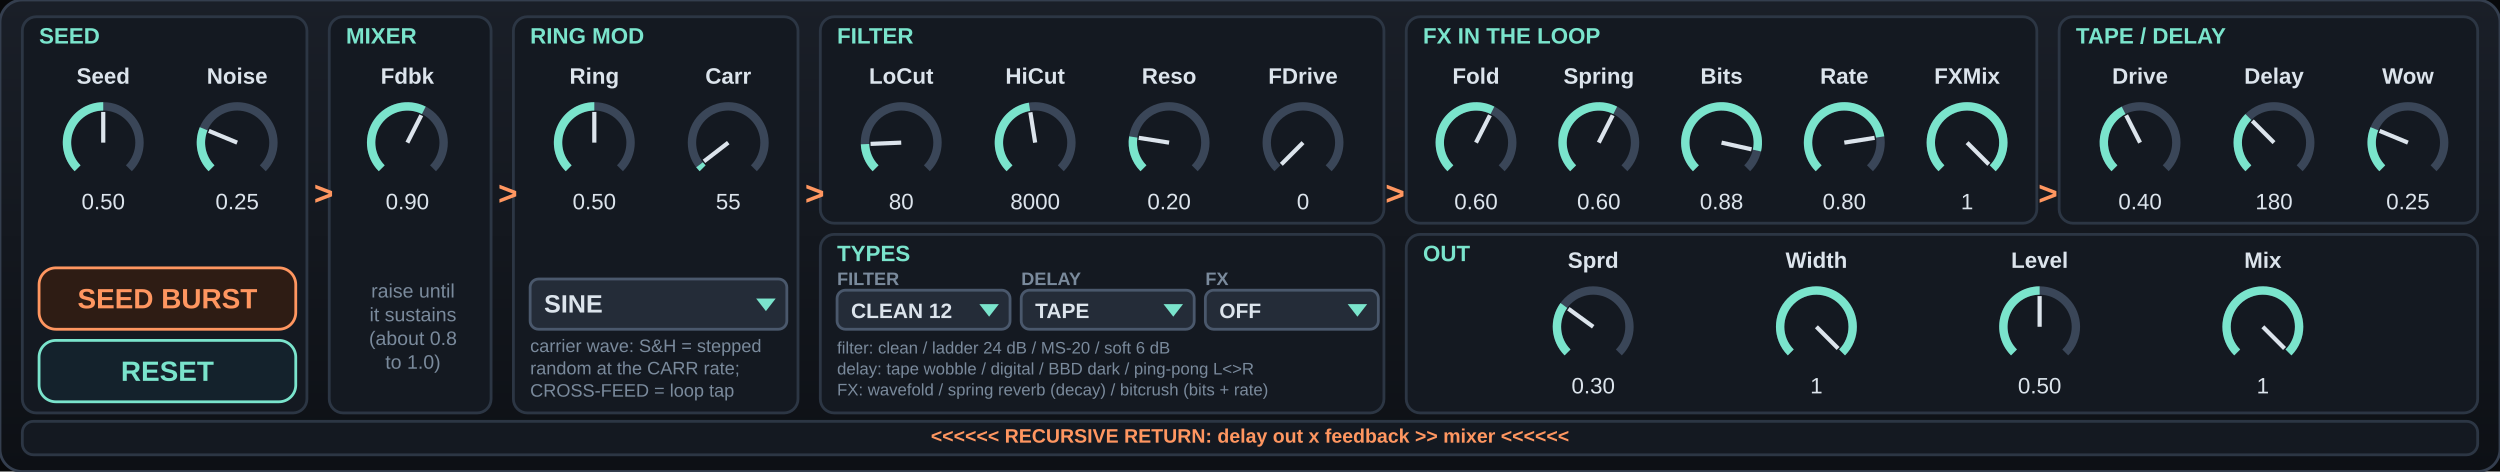
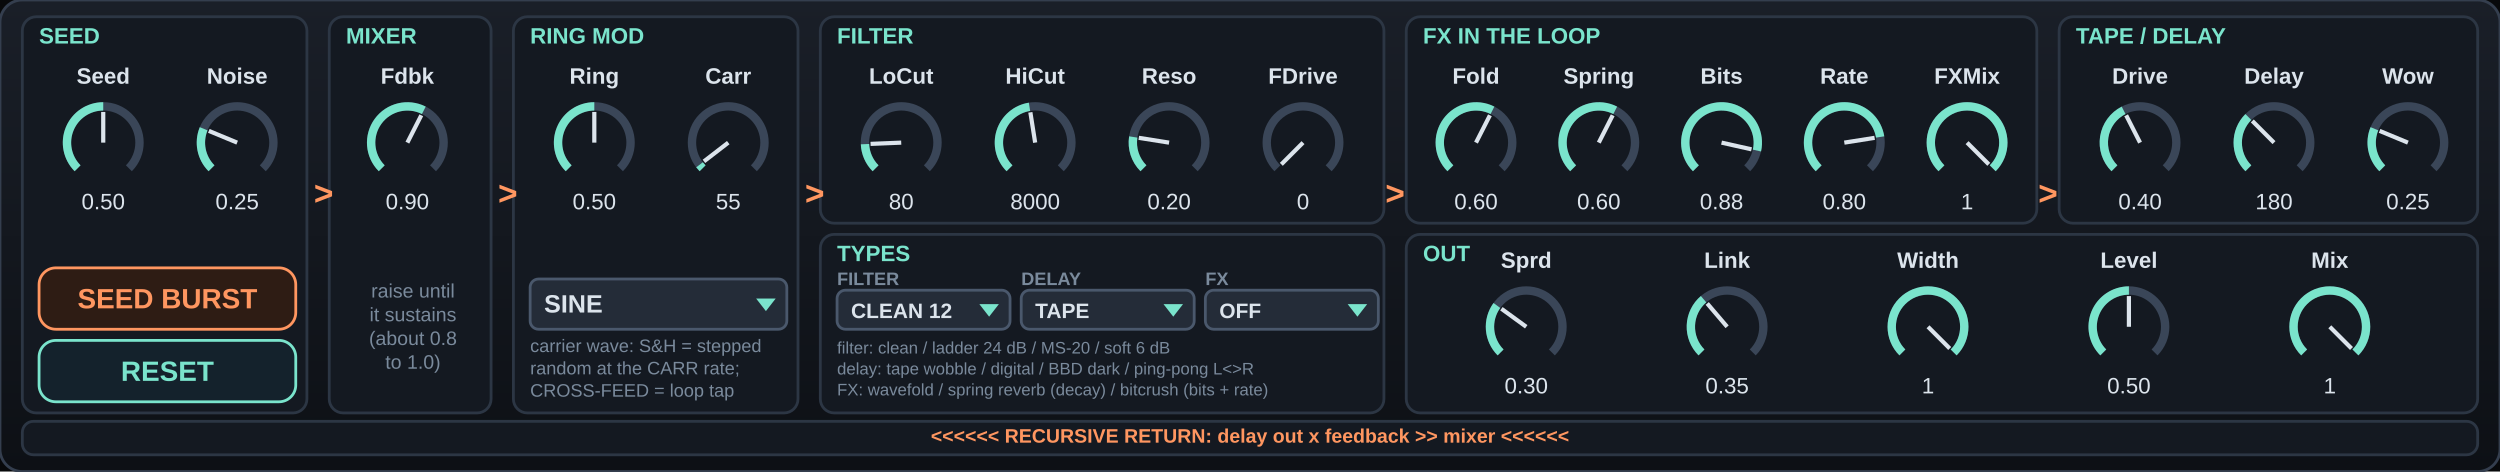
<svg xmlns="http://www.w3.org/2000/svg" width="1792" height="338" viewBox="0 0 896 169">
  <defs>
    <linearGradient id="g1" x1="0" y1="0" x2="0" y2="1">
      <stop offset="0" stop-color="rgba(26,31,40,1.0)" />
      <stop offset="1" stop-color="rgba(13,16,21,1.0)" />
    </linearGradient>
  </defs>
  <rect width="896" height="169" fill="#08090b" />
  <rect x="0" y="0" width="896" height="169" rx="8.0" fill="url(#g1)" stroke="rgba(52,62,78,1.0)" stroke-width="1" />
  <rect x="8" y="6" width="102" height="142" rx="5.0" fill="rgba(20,25,33,1.0)" stroke="rgba(44,54,68,1.0)" stroke-width="1" />
  <text x="14" y="15.6" font-size="8.0" font-family="Arial,Helvetica,sans-serif" font-weight="bold" text-anchor="start" fill="rgba(122,228,204,1.0)">SEED</text>
  <rect x="118" y="6" width="58" height="142" rx="5.0" fill="rgba(20,25,33,1.0)" stroke="rgba(44,54,68,1.0)" stroke-width="1" />
  <text x="124" y="15.6" font-size="8.0" font-family="Arial,Helvetica,sans-serif" font-weight="bold" text-anchor="start" fill="rgba(122,228,204,1.0)">MIXER</text>
  <rect x="184" y="6" width="102" height="142" rx="5.0" fill="rgba(20,25,33,1.0)" stroke="rgba(44,54,68,1.0)" stroke-width="1" />
  <text x="190" y="15.6" font-size="8.0" font-family="Arial,Helvetica,sans-serif" font-weight="bold" text-anchor="start" fill="rgba(122,228,204,1.0)">RING MOD</text>
  <rect x="294" y="6" width="202" height="74" rx="5.0" fill="rgba(20,25,33,1.0)" stroke="rgba(44,54,68,1.0)" stroke-width="1" />
  <text x="300" y="15.6" font-size="8.0" font-family="Arial,Helvetica,sans-serif" font-weight="bold" text-anchor="start" fill="rgba(122,228,204,1.0)">FILTER</text>
  <rect x="504" y="6" width="226" height="74" rx="5.0" fill="rgba(20,25,33,1.0)" stroke="rgba(44,54,68,1.0)" stroke-width="1" />
  <text x="510" y="15.6" font-size="8.0" font-family="Arial,Helvetica,sans-serif" font-weight="bold" text-anchor="start" fill="rgba(122,228,204,1.0)">FX IN THE LOOP</text>
  <rect x="738" y="6" width="150" height="74" rx="5.0" fill="rgba(20,25,33,1.0)" stroke="rgba(44,54,68,1.0)" stroke-width="1" />
  <text x="744" y="15.6" font-size="8.0" font-family="Arial,Helvetica,sans-serif" font-weight="bold" text-anchor="start" fill="rgba(122,228,204,1.0)">TAPE / DELAY</text>
  <rect x="294" y="84" width="202" height="64" rx="5.0" fill="rgba(20,25,33,1.0)" stroke="rgba(44,54,68,1.0)" stroke-width="1" />
  <text x="300" y="93.6" font-size="8.0" font-family="Arial,Helvetica,sans-serif" font-weight="bold" text-anchor="start" fill="rgba(122,228,204,1.0)">TYPES</text>
  <rect x="504" y="84" width="384" height="64" rx="5.0" fill="rgba(20,25,33,1.0)" stroke="rgba(44,54,68,1.0)" stroke-width="1" />
  <text x="510" y="93.6" font-size="8.0" font-family="Arial,Helvetica,sans-serif" font-weight="bold" text-anchor="start" fill="rgba(122,228,204,1.0)">OUT</text>
  <text x="116.0" y="73.4" font-size="12.0" font-family="Arial,Helvetica,sans-serif" font-weight="bold" text-anchor="middle" fill="rgba(255,150,96,1.0)">&gt;</text>
  <text x="182.0" y="73.4" font-size="12.0" font-family="Arial,Helvetica,sans-serif" font-weight="bold" text-anchor="middle" fill="rgba(255,150,96,1.0)">&gt;</text>
  <text x="292.0" y="73.4" font-size="12.0" font-family="Arial,Helvetica,sans-serif" font-weight="bold" text-anchor="middle" fill="rgba(255,150,96,1.0)">&gt;</text>
  <text x="500.0" y="73.4" font-size="12.0" font-family="Arial,Helvetica,sans-serif" font-weight="bold" text-anchor="middle" fill="rgba(255,150,96,1.0)">&gt;</text>
  <text x="734.0" y="73.4" font-size="12.0" font-family="Arial,Helvetica,sans-serif" font-weight="bold" text-anchor="middle" fill="rgba(255,150,96,1.0)">&gt;</text>
  <rect x="8" y="151" width="880" height="12" rx="4.0" fill="rgba(20,25,33,1.0)" stroke="rgba(44,54,68,1.0)" stroke-width="1" />
  <text x="448.0" y="158.65" font-size="7.0" font-family="Arial,Helvetica,sans-serif" font-weight="bold" text-anchor="middle" fill="rgba(255,150,96,1.0)">&lt;&lt;&lt;&lt;&lt;&lt;   RECURSIVE RETURN:  delay out  x feedback  &gt;&gt;  mixer   &lt;&lt;&lt;&lt;&lt;&lt;</text>
  <path d="M27.81,60.31 A13,13 0 1 1 46.19,60.31" fill="none" stroke="rgba(58,70,88,1.0)" stroke-width="3" />
  <path d="M27.81,60.31 A13,13 0 0 1 37.00,38.12" fill="none" stroke="rgba(122,228,204,1.0)" stroke-width="3" />
  <line x1="37.0" y1="51.12" x2="37.00" y2="40.12" stroke="rgba(220,228,236,1.0)" stroke-width="1.5" />
  <text x="37.0" y="30" font-size="8" font-weight="bold" font-family="Arial,sans-serif" text-anchor="middle" fill="rgba(220,228,236,1.0)">Seed</text>
  <text x="37.0" y="75" font-size="8" font-family="Arial,sans-serif" text-anchor="middle" fill="rgba(220,228,236,1.0)">0.50</text>
  <path d="M75.81,60.31 A13,13 0 1 1 94.19,60.31" fill="none" stroke="rgba(58,70,88,1.0)" stroke-width="3" />
  <path d="M75.81,60.31 A13,13 0 0 1 72.99,46.15" fill="none" stroke="rgba(122,228,204,1.0)" stroke-width="3" />
  <line x1="85.0" y1="51.12" x2="74.84" y2="46.91" stroke="rgba(220,228,236,1.0)" stroke-width="1.5" />
  <text x="85.0" y="30" font-size="8" font-weight="bold" font-family="Arial,sans-serif" text-anchor="middle" fill="rgba(220,228,236,1.0)">Noise</text>
  <text x="85.0" y="75" font-size="8" font-family="Arial,sans-serif" text-anchor="middle" fill="rgba(220,228,236,1.0)">0.25</text>
  <path d="M136.81,60.31 A13,13 0 1 1 155.19,60.31" fill="none" stroke="rgba(58,70,88,1.0)" stroke-width="3" />
  <path d="M136.81,60.31 A13,13 0 0 1 151.90,39.54" fill="none" stroke="rgba(122,228,204,1.0)" stroke-width="3" />
  <line x1="146.0" y1="51.12" x2="150.99" y2="41.32" stroke="rgba(220,228,236,1.0)" stroke-width="1.5" />
  <text x="146.0" y="30" font-size="8" font-weight="bold" font-family="Arial,sans-serif" text-anchor="middle" fill="rgba(220,228,236,1.0)">Fdbk</text>
  <text x="146.0" y="75" font-size="8" font-family="Arial,sans-serif" text-anchor="middle" fill="rgba(220,228,236,1.0)">0.90</text>
  <path d="M203.81,60.31 A13,13 0 1 1 222.19,60.31" fill="none" stroke="rgba(58,70,88,1.0)" stroke-width="3" />
  <path d="M203.81,60.31 A13,13 0 0 1 213.00,38.12" fill="none" stroke="rgba(122,228,204,1.0)" stroke-width="3" />
  <line x1="213.0" y1="51.12" x2="213.00" y2="40.12" stroke="rgba(220,228,236,1.0)" stroke-width="1.5" />
  <text x="213.0" y="30" font-size="8" font-weight="bold" font-family="Arial,sans-serif" text-anchor="middle" fill="rgba(220,228,236,1.0)">Ring</text>
  <text x="213.0" y="75" font-size="8" font-family="Arial,sans-serif" text-anchor="middle" fill="rgba(220,228,236,1.0)">0.50</text>
  <path d="M251.81,60.31 A13,13 0 1 1 270.19,60.31" fill="none" stroke="rgba(58,70,88,1.0)" stroke-width="3" />
  <path d="M251.81,60.31 A13,13 0 0 1 250.71,59.06" fill="none" stroke="rgba(122,228,204,1.0)" stroke-width="3" />
  <line x1="261.0" y1="51.12" x2="252.29" y2="57.84" stroke="rgba(220,228,236,1.0)" stroke-width="1.5" />
  <text x="261.0" y="30" font-size="8" font-weight="bold" font-family="Arial,sans-serif" text-anchor="middle" fill="rgba(220,228,236,1.0)">Carr</text>
  <text x="261.0" y="75" font-size="8" font-family="Arial,sans-serif" text-anchor="middle" fill="rgba(220,228,236,1.0)">55</text>
  <path d="M313.81,60.31 A13,13 0 1 1 332.19,60.31" fill="none" stroke="rgba(58,70,88,1.0)" stroke-width="3" />
  <path d="M313.81,60.31 A13,13 0 0 1 310.01,51.66" fill="none" stroke="rgba(122,228,204,1.0)" stroke-width="3" />
  <line x1="323.0" y1="51.12" x2="312.01" y2="51.57" stroke="rgba(220,228,236,1.0)" stroke-width="1.5" />
  <text x="323.0" y="30" font-size="8" font-weight="bold" font-family="Arial,sans-serif" text-anchor="middle" fill="rgba(220,228,236,1.0)">LoCut</text>
  <text x="323.0" y="75" font-size="8" font-family="Arial,sans-serif" text-anchor="middle" fill="rgba(220,228,236,1.0)">80</text>
  <path d="M361.81,60.31 A13,13 0 1 1 380.19,60.31" fill="none" stroke="rgba(58,70,88,1.0)" stroke-width="3" />
  <path d="M361.81,60.31 A13,13 0 0 1 368.97,38.28" fill="none" stroke="rgba(122,228,204,1.0)" stroke-width="3" />
  <line x1="371.0" y1="51.12" x2="369.28" y2="40.26" stroke="rgba(220,228,236,1.0)" stroke-width="1.5" />
  <text x="371.0" y="30" font-size="8" font-weight="bold" font-family="Arial,sans-serif" text-anchor="middle" fill="rgba(220,228,236,1.0)">HiCut</text>
  <text x="371.0" y="75" font-size="8" font-family="Arial,sans-serif" text-anchor="middle" fill="rgba(220,228,236,1.0)">8000</text>
  <path d="M409.81,60.31 A13,13 0 1 1 428.19,60.31" fill="none" stroke="rgba(58,70,88,1.0)" stroke-width="3" />
  <path d="M409.81,60.31 A13,13 0 0 1 406.16,49.09" fill="none" stroke="rgba(122,228,204,1.0)" stroke-width="3" />
  <line x1="419.0" y1="51.12" x2="408.14" y2="49.40" stroke="rgba(220,228,236,1.0)" stroke-width="1.5" />
  <text x="419.0" y="30" font-size="8" font-weight="bold" font-family="Arial,sans-serif" text-anchor="middle" fill="rgba(220,228,236,1.0)">Reso</text>
  <text x="419.0" y="75" font-size="8" font-family="Arial,sans-serif" text-anchor="middle" fill="rgba(220,228,236,1.0)">0.20</text>
  <path d="M457.81,60.31 A13,13 0 1 1 476.19,60.31" fill="none" stroke="rgba(58,70,88,1.0)" stroke-width="3" />
  <line x1="467.0" y1="51.12" x2="459.22" y2="58.90" stroke="rgba(220,228,236,1.0)" stroke-width="1.5" />
  <text x="467.0" y="30" font-size="8" font-weight="bold" font-family="Arial,sans-serif" text-anchor="middle" fill="rgba(220,228,236,1.0)">FDrive</text>
  <text x="467.0" y="75" font-size="8" font-family="Arial,sans-serif" text-anchor="middle" fill="rgba(220,228,236,1.0)">0</text>
  <path d="M519.81,60.31 A13,13 0 1 1 538.19,60.31" fill="none" stroke="rgba(58,70,88,1.0)" stroke-width="3" />
  <path d="M519.81,60.31 A13,13 0 0 1 534.90,39.54" fill="none" stroke="rgba(122,228,204,1.0)" stroke-width="3" />
  <line x1="529.0" y1="51.12" x2="533.99" y2="41.32" stroke="rgba(220,228,236,1.0)" stroke-width="1.5" />
  <text x="529.0" y="30" font-size="8" font-weight="bold" font-family="Arial,sans-serif" text-anchor="middle" fill="rgba(220,228,236,1.0)">Fold</text>
  <text x="529.0" y="75" font-size="8" font-family="Arial,sans-serif" text-anchor="middle" fill="rgba(220,228,236,1.0)">0.60</text>
  <path d="M563.81,60.31 A13,13 0 1 1 582.19,60.31" fill="none" stroke="rgba(58,70,88,1.0)" stroke-width="3" />
  <path d="M563.81,60.31 A13,13 0 0 1 578.90,39.54" fill="none" stroke="rgba(122,228,204,1.0)" stroke-width="3" />
  <line x1="573.0" y1="51.12" x2="577.99" y2="41.32" stroke="rgba(220,228,236,1.0)" stroke-width="1.5" />
  <text x="573.0" y="30" font-size="8" font-weight="bold" font-family="Arial,sans-serif" text-anchor="middle" fill="rgba(220,228,236,1.0)">Spring</text>
  <text x="573.0" y="75" font-size="8" font-family="Arial,sans-serif" text-anchor="middle" fill="rgba(220,228,236,1.0)">0.60</text>
  <path d="M607.81,60.31 A13,13 0 1 1 626.19,60.31" fill="none" stroke="rgba(58,70,88,1.0)" stroke-width="3" />
  <path d="M607.81,60.31 A13,13 0 1 1 629.69,53.96" fill="none" stroke="rgba(122,228,204,1.0)" stroke-width="3" />
  <line x1="617.0" y1="51.12" x2="627.74" y2="53.52" stroke="rgba(220,228,236,1.0)" stroke-width="1.5" />
  <text x="617.0" y="30" font-size="8" font-weight="bold" font-family="Arial,sans-serif" text-anchor="middle" fill="rgba(220,228,236,1.0)">Bits</text>
  <text x="617.0" y="75" font-size="8" font-family="Arial,sans-serif" text-anchor="middle" fill="rgba(220,228,236,1.0)">0.88</text>
  <path d="M651.81,60.31 A13,13 0 1 1 670.19,60.31" fill="none" stroke="rgba(58,70,88,1.0)" stroke-width="3" />
  <path d="M651.81,60.31 A13,13 0 1 1 673.84,49.09" fill="none" stroke="rgba(122,228,204,1.0)" stroke-width="3" />
  <line x1="661.0" y1="51.12" x2="671.86" y2="49.40" stroke="rgba(220,228,236,1.0)" stroke-width="1.5" />
  <text x="661.0" y="30" font-size="8" font-weight="bold" font-family="Arial,sans-serif" text-anchor="middle" fill="rgba(220,228,236,1.0)">Rate</text>
  <text x="661.0" y="75" font-size="8" font-family="Arial,sans-serif" text-anchor="middle" fill="rgba(220,228,236,1.0)">0.80</text>
  <path d="M695.81,60.31 A13,13 0 1 1 714.19,60.31" fill="none" stroke="rgba(58,70,88,1.0)" stroke-width="3" />
  <path d="M695.81,60.31 A13,13 0 1 1 714.19,60.31" fill="none" stroke="rgba(122,228,204,1.0)" stroke-width="3" />
  <line x1="705.0" y1="51.12" x2="712.78" y2="58.90" stroke="rgba(220,228,236,1.0)" stroke-width="1.5" />
  <text x="705.0" y="30" font-size="8" font-weight="bold" font-family="Arial,sans-serif" text-anchor="middle" fill="rgba(220,228,236,1.0)">FXMix</text>
  <text x="705.0" y="75" font-size="8" font-family="Arial,sans-serif" text-anchor="middle" fill="rgba(220,228,236,1.0)">1</text>
  <path d="M757.81,60.31 A13,13 0 1 1 776.19,60.31" fill="none" stroke="rgba(58,70,88,1.0)" stroke-width="3" />
  <path d="M757.81,60.31 A13,13 0 0 1 761.10,39.54" fill="none" stroke="rgba(122,228,204,1.0)" stroke-width="3" />
  <line x1="767.0" y1="51.12" x2="762.01" y2="41.32" stroke="rgba(220,228,236,1.0)" stroke-width="1.5" />
  <text x="767.0" y="30" font-size="8" font-weight="bold" font-family="Arial,sans-serif" text-anchor="middle" fill="rgba(220,228,236,1.0)">Drive</text>
  <text x="767.0" y="75" font-size="8" font-family="Arial,sans-serif" text-anchor="middle" fill="rgba(220,228,236,1.0)">0.40</text>
  <path d="M805.81,60.31 A13,13 0 1 1 824.19,60.31" fill="none" stroke="rgba(58,70,88,1.0)" stroke-width="3" />
  <path d="M805.81,60.31 A13,13 0 0 1 805.81,41.93" fill="none" stroke="rgba(122,228,204,1.0)" stroke-width="3" />
  <line x1="815.0" y1="51.12" x2="807.22" y2="43.34" stroke="rgba(220,228,236,1.0)" stroke-width="1.5" />
  <text x="815.0" y="30" font-size="8" font-weight="bold" font-family="Arial,sans-serif" text-anchor="middle" fill="rgba(220,228,236,1.0)">Delay</text>
  <text x="815.0" y="75" font-size="8" font-family="Arial,sans-serif" text-anchor="middle" fill="rgba(220,228,236,1.0)">180</text>
  <path d="M853.81,60.31 A13,13 0 1 1 872.19,60.31" fill="none" stroke="rgba(58,70,88,1.0)" stroke-width="3" />
  <path d="M853.81,60.31 A13,13 0 0 1 850.99,46.15" fill="none" stroke="rgba(122,228,204,1.0)" stroke-width="3" />
  <line x1="863.0" y1="51.12" x2="852.84" y2="46.91" stroke="rgba(220,228,236,1.0)" stroke-width="1.5" />
  <text x="863.0" y="30" font-size="8" font-weight="bold" font-family="Arial,sans-serif" text-anchor="middle" fill="rgba(220,228,236,1.0)">Wow</text>
  <text x="863.0" y="75" font-size="8" font-family="Arial,sans-serif" text-anchor="middle" fill="rgba(220,228,236,1.0)">0.25</text>
-   <path d="M561.81,126.31 A13,13 0 1 1 580.19,126.31" fill="none" stroke="rgba(58,70,88,1.0)" stroke-width="3" />
-   <path d="M561.81,126.31 A13,13 0 0 1 560.48,109.48" fill="none" stroke="rgba(122,228,204,1.0)" stroke-width="3" />
-   <line x1="571.0" y1="117.12" x2="562.10" y2="110.65" stroke="rgba(220,228,236,1.0)" stroke-width="1.5" />
-   <text x="571.0" y="96" font-size="8" font-weight="bold" font-family="Arial,sans-serif" text-anchor="middle" fill="rgba(220,228,236,1.0)">Sprd</text>
-   <text x="571.0" y="141" font-size="8" font-family="Arial,sans-serif" text-anchor="middle" fill="rgba(220,228,236,1.0)">0.30</text>
-   <path d="M641.81,126.31 A13,13 0 1 1 660.19,126.31" fill="none" stroke="rgba(58,70,88,1.0)" stroke-width="3" />
-   <path d="M641.81,126.31 A13,13 0 1 1 660.19,126.31" fill="none" stroke="rgba(122,228,204,1.0)" stroke-width="3" />
-   <line x1="651.0" y1="117.12" x2="658.78" y2="124.90" stroke="rgba(220,228,236,1.0)" stroke-width="1.5" />
-   <text x="651.0" y="96" font-size="8" font-weight="bold" font-family="Arial,sans-serif" text-anchor="middle" fill="rgba(220,228,236,1.0)">Width</text>
-   <text x="651.0" y="141" font-size="8" font-family="Arial,sans-serif" text-anchor="middle" fill="rgba(220,228,236,1.0)">1</text>
-   <path d="M721.81,126.31 A13,13 0 1 1 740.19,126.31" fill="none" stroke="rgba(58,70,88,1.0)" stroke-width="3" />
-   <path d="M721.81,126.31 A13,13 0 0 1 731.00,104.12" fill="none" stroke="rgba(122,228,204,1.0)" stroke-width="3" />
-   <line x1="731.0" y1="117.12" x2="731.00" y2="106.12" stroke="rgba(220,228,236,1.0)" stroke-width="1.5" />
-   <text x="731.0" y="96" font-size="8" font-weight="bold" font-family="Arial,sans-serif" text-anchor="middle" fill="rgba(220,228,236,1.0)">Level</text>
-   <text x="731.0" y="141" font-size="8" font-family="Arial,sans-serif" text-anchor="middle" fill="rgba(220,228,236,1.0)">0.50</text>
-   <path d="M801.81,126.31 A13,13 0 1 1 820.19,126.31" fill="none" stroke="rgba(58,70,88,1.0)" stroke-width="3" />
-   <path d="M801.81,126.31 A13,13 0 1 1 820.19,126.31" fill="none" stroke="rgba(122,228,204,1.0)" stroke-width="3" />
-   <line x1="811.0" y1="117.12" x2="818.78" y2="124.90" stroke="rgba(220,228,236,1.0)" stroke-width="1.5" />
-   <text x="811.0" y="96" font-size="8" font-weight="bold" font-family="Arial,sans-serif" text-anchor="middle" fill="rgba(220,228,236,1.0)">Mix</text>
-   <text x="811.0" y="141" font-size="8" font-family="Arial,sans-serif" text-anchor="middle" fill="rgba(220,228,236,1.0)">1</text>
+   <path d="M537.81,126.31 A13,13 0 1 1 556.19,126.31" fill="none" stroke="rgba(58,70,88,1.0)" stroke-width="3" />
+   <path d="M537.81,126.31 A13,13 0 0 1 536.48,109.48" fill="none" stroke="rgba(122,228,204,1.0)" stroke-width="3" />
+   <line x1="547.0" y1="117.12" x2="538.10" y2="110.65" stroke="rgba(220,228,236,1.0)" stroke-width="1.5" />
+   <text x="547.0" y="96" font-size="8" font-weight="bold" font-family="Arial,sans-serif" text-anchor="middle" fill="rgba(220,228,236,1.0)">Sprd</text>
+   <text x="547.0" y="141" font-size="8" font-family="Arial,sans-serif" text-anchor="middle" fill="rgba(220,228,236,1.0)">0.30</text>
+   <path d="M609.81,126.31 A13,13 0 1 1 628.19,126.31" fill="none" stroke="rgba(58,70,88,1.0)" stroke-width="3" />
+   <path d="M609.81,126.31 A13,13 0 0 1 610.56,107.23" fill="none" stroke="rgba(122,228,204,1.0)" stroke-width="3" />
+   <line x1="619.0" y1="117.12" x2="611.86" y2="108.76" stroke="rgba(220,228,236,1.0)" stroke-width="1.5" />
+   <text x="619.0" y="96" font-size="8" font-weight="bold" font-family="Arial,sans-serif" text-anchor="middle" fill="rgba(220,228,236,1.0)">Link</text>
+   <text x="619.0" y="141" font-size="8" font-family="Arial,sans-serif" text-anchor="middle" fill="rgba(220,228,236,1.0)">0.35</text>
+   <path d="M681.81,126.31 A13,13 0 1 1 700.19,126.31" fill="none" stroke="rgba(58,70,88,1.0)" stroke-width="3" />
+   <path d="M681.81,126.31 A13,13 0 1 1 700.19,126.31" fill="none" stroke="rgba(122,228,204,1.0)" stroke-width="3" />
+   <line x1="691.0" y1="117.12" x2="698.78" y2="124.90" stroke="rgba(220,228,236,1.0)" stroke-width="1.5" />
+   <text x="691.0" y="96" font-size="8" font-weight="bold" font-family="Arial,sans-serif" text-anchor="middle" fill="rgba(220,228,236,1.0)">Width</text>
+   <text x="691.0" y="141" font-size="8" font-family="Arial,sans-serif" text-anchor="middle" fill="rgba(220,228,236,1.0)">1</text>
+   <path d="M753.81,126.31 A13,13 0 1 1 772.19,126.31" fill="none" stroke="rgba(58,70,88,1.0)" stroke-width="3" />
+   <path d="M753.81,126.31 A13,13 0 0 1 763.00,104.12" fill="none" stroke="rgba(122,228,204,1.0)" stroke-width="3" />
+   <line x1="763.0" y1="117.12" x2="763.00" y2="106.12" stroke="rgba(220,228,236,1.0)" stroke-width="1.5" />
+   <text x="763.0" y="96" font-size="8" font-weight="bold" font-family="Arial,sans-serif" text-anchor="middle" fill="rgba(220,228,236,1.0)">Level</text>
+   <text x="763.0" y="141" font-size="8" font-family="Arial,sans-serif" text-anchor="middle" fill="rgba(220,228,236,1.0)">0.50</text>
+   <path d="M825.81,126.31 A13,13 0 1 1 844.19,126.31" fill="none" stroke="rgba(58,70,88,1.0)" stroke-width="3" />
+   <path d="M825.81,126.31 A13,13 0 1 1 844.19,126.31" fill="none" stroke="rgba(122,228,204,1.0)" stroke-width="3" />
+   <line x1="835.0" y1="117.12" x2="842.78" y2="124.90" stroke="rgba(220,228,236,1.0)" stroke-width="1.5" />
+   <text x="835.0" y="96" font-size="8" font-weight="bold" font-family="Arial,sans-serif" text-anchor="middle" fill="rgba(220,228,236,1.0)">Mix</text>
+   <text x="835.0" y="141" font-size="8" font-family="Arial,sans-serif" text-anchor="middle" fill="rgba(220,228,236,1.0)">1</text>
  <rect x="190" y="100" width="92" height="18" rx="3" fill="rgba(36,44,56,1.0)" stroke="rgba(74,88,108,1.0)" />
  <text x="195" y="112.0" font-size="9" font-weight="bold" font-family="Arial,sans-serif" fill="rgba(220,228,236,1.0)">SINE</text>
  <path d="M271,107.0 l3.5,4.5 l3.5,-4.5 z" fill="rgba(122,228,204,1.0)" />
  <text x="190" y="126.175" font-size="6.5" font-family="Arial,Helvetica,sans-serif" font-weight="normal" text-anchor="start" fill="rgba(122,138,156,1.0)">carrier wave: S&amp;H = stepped</text>
  <text x="190" y="134.175" font-size="6.5" font-family="Arial,Helvetica,sans-serif" font-weight="normal" text-anchor="start" fill="rgba(122,138,156,1.0)">random at the CARR rate;</text>
  <text x="190" y="142.175" font-size="6.5" font-family="Arial,Helvetica,sans-serif" font-weight="normal" text-anchor="start" fill="rgba(122,138,156,1.0)">CROSS-FEED = loop tap</text>
  <text x="300" y="102.175" font-size="6.5" font-family="Arial,Helvetica,sans-serif" font-weight="bold" text-anchor="start" fill="rgba(122,138,156,1.0)">FILTER</text>
  <rect x="300" y="104" width="62" height="14" rx="3" fill="rgba(36,44,56,1.0)" stroke="rgba(74,88,108,1.0)" />
  <text x="305" y="114.0" font-size="7.5" font-weight="bold" font-family="Arial,sans-serif" fill="rgba(220,228,236,1.0)">CLEAN 12</text>
  <path d="M351,109.0 l3.5,4.5 l3.5,-4.5 z" fill="rgba(122,228,204,1.0)" />
  <text x="366" y="102.175" font-size="6.5" font-family="Arial,Helvetica,sans-serif" font-weight="bold" text-anchor="start" fill="rgba(122,138,156,1.0)">DELAY</text>
  <rect x="366" y="104" width="62" height="14" rx="3" fill="rgba(36,44,56,1.0)" stroke="rgba(74,88,108,1.0)" />
  <text x="371" y="114.0" font-size="7.5" font-weight="bold" font-family="Arial,sans-serif" fill="rgba(220,228,236,1.0)">TAPE</text>
  <path d="M417,109.0 l3.5,4.5 l3.5,-4.5 z" fill="rgba(122,228,204,1.0)" />
  <text x="432" y="102.175" font-size="6.5" font-family="Arial,Helvetica,sans-serif" font-weight="bold" text-anchor="start" fill="rgba(122,138,156,1.0)">FX</text>
  <rect x="432" y="104" width="62" height="14" rx="3" fill="rgba(36,44,56,1.0)" stroke="rgba(74,88,108,1.0)" />
  <text x="437" y="114.0" font-size="7.5" font-weight="bold" font-family="Arial,sans-serif" fill="rgba(220,228,236,1.0)">OFF</text>
  <path d="M483,109.0 l3.5,4.5 l3.5,-4.5 z" fill="rgba(122,228,204,1.0)" />
  <text x="300" y="126.7" font-size="6.0" font-family="Arial,Helvetica,sans-serif" font-weight="normal" text-anchor="start" fill="rgba(122,138,156,1.0)">filter: clean / ladder 24 dB / MS-20 / soft 6 dB</text>
  <text x="300" y="134.2" font-size="6.0" font-family="Arial,Helvetica,sans-serif" font-weight="normal" text-anchor="start" fill="rgba(122,138,156,1.0)">delay: tape wobble / digital / BBD dark / ping-pong L&lt;&gt;R</text>
  <text x="300" y="141.7" font-size="6.0" font-family="Arial,Helvetica,sans-serif" font-weight="normal" text-anchor="start" fill="rgba(122,138,156,1.0)">FX: wavefold / spring reverb (decay) / bitcrush (bits + rate)</text>
  <rect x="14" y="96" width="92" height="22" rx="6" fill="rgba(46,28,20,1.0)" stroke="rgba(255,150,96,1.0)" />
  <text x="60.0" y="110.5" font-size="10" font-weight="bold" font-family="Arial,sans-serif" text-anchor="middle" fill="rgba(255,150,96,1.0)">SEED BURST</text>
  <rect x="14" y="122" width="92" height="22" rx="6" fill="rgba(20,34,44,1.0)" stroke="rgba(122,228,204,1.0)" />
  <text x="60.0" y="136.5" font-size="10" font-weight="bold" font-family="Arial,sans-serif" text-anchor="middle" fill="rgba(122,228,204,1.0)">RESET</text>
  <text x="148.0" y="106.65" font-size="7.0" font-family="Arial,Helvetica,sans-serif" font-weight="normal" text-anchor="middle" fill="rgba(122,138,156,1.0)">raise until</text>
  <text x="148.0" y="115.15" font-size="7.0" font-family="Arial,Helvetica,sans-serif" font-weight="normal" text-anchor="middle" fill="rgba(122,138,156,1.0)">it sustains</text>
  <text x="148.0" y="123.65" font-size="7.0" font-family="Arial,Helvetica,sans-serif" font-weight="normal" text-anchor="middle" fill="rgba(122,138,156,1.0)">(about 0.8</text>
  <text x="148.0" y="132.15" font-size="7.0" font-family="Arial,Helvetica,sans-serif" font-weight="normal" text-anchor="middle" fill="rgba(122,138,156,1.0)">to 1.0)</text>
</svg>
